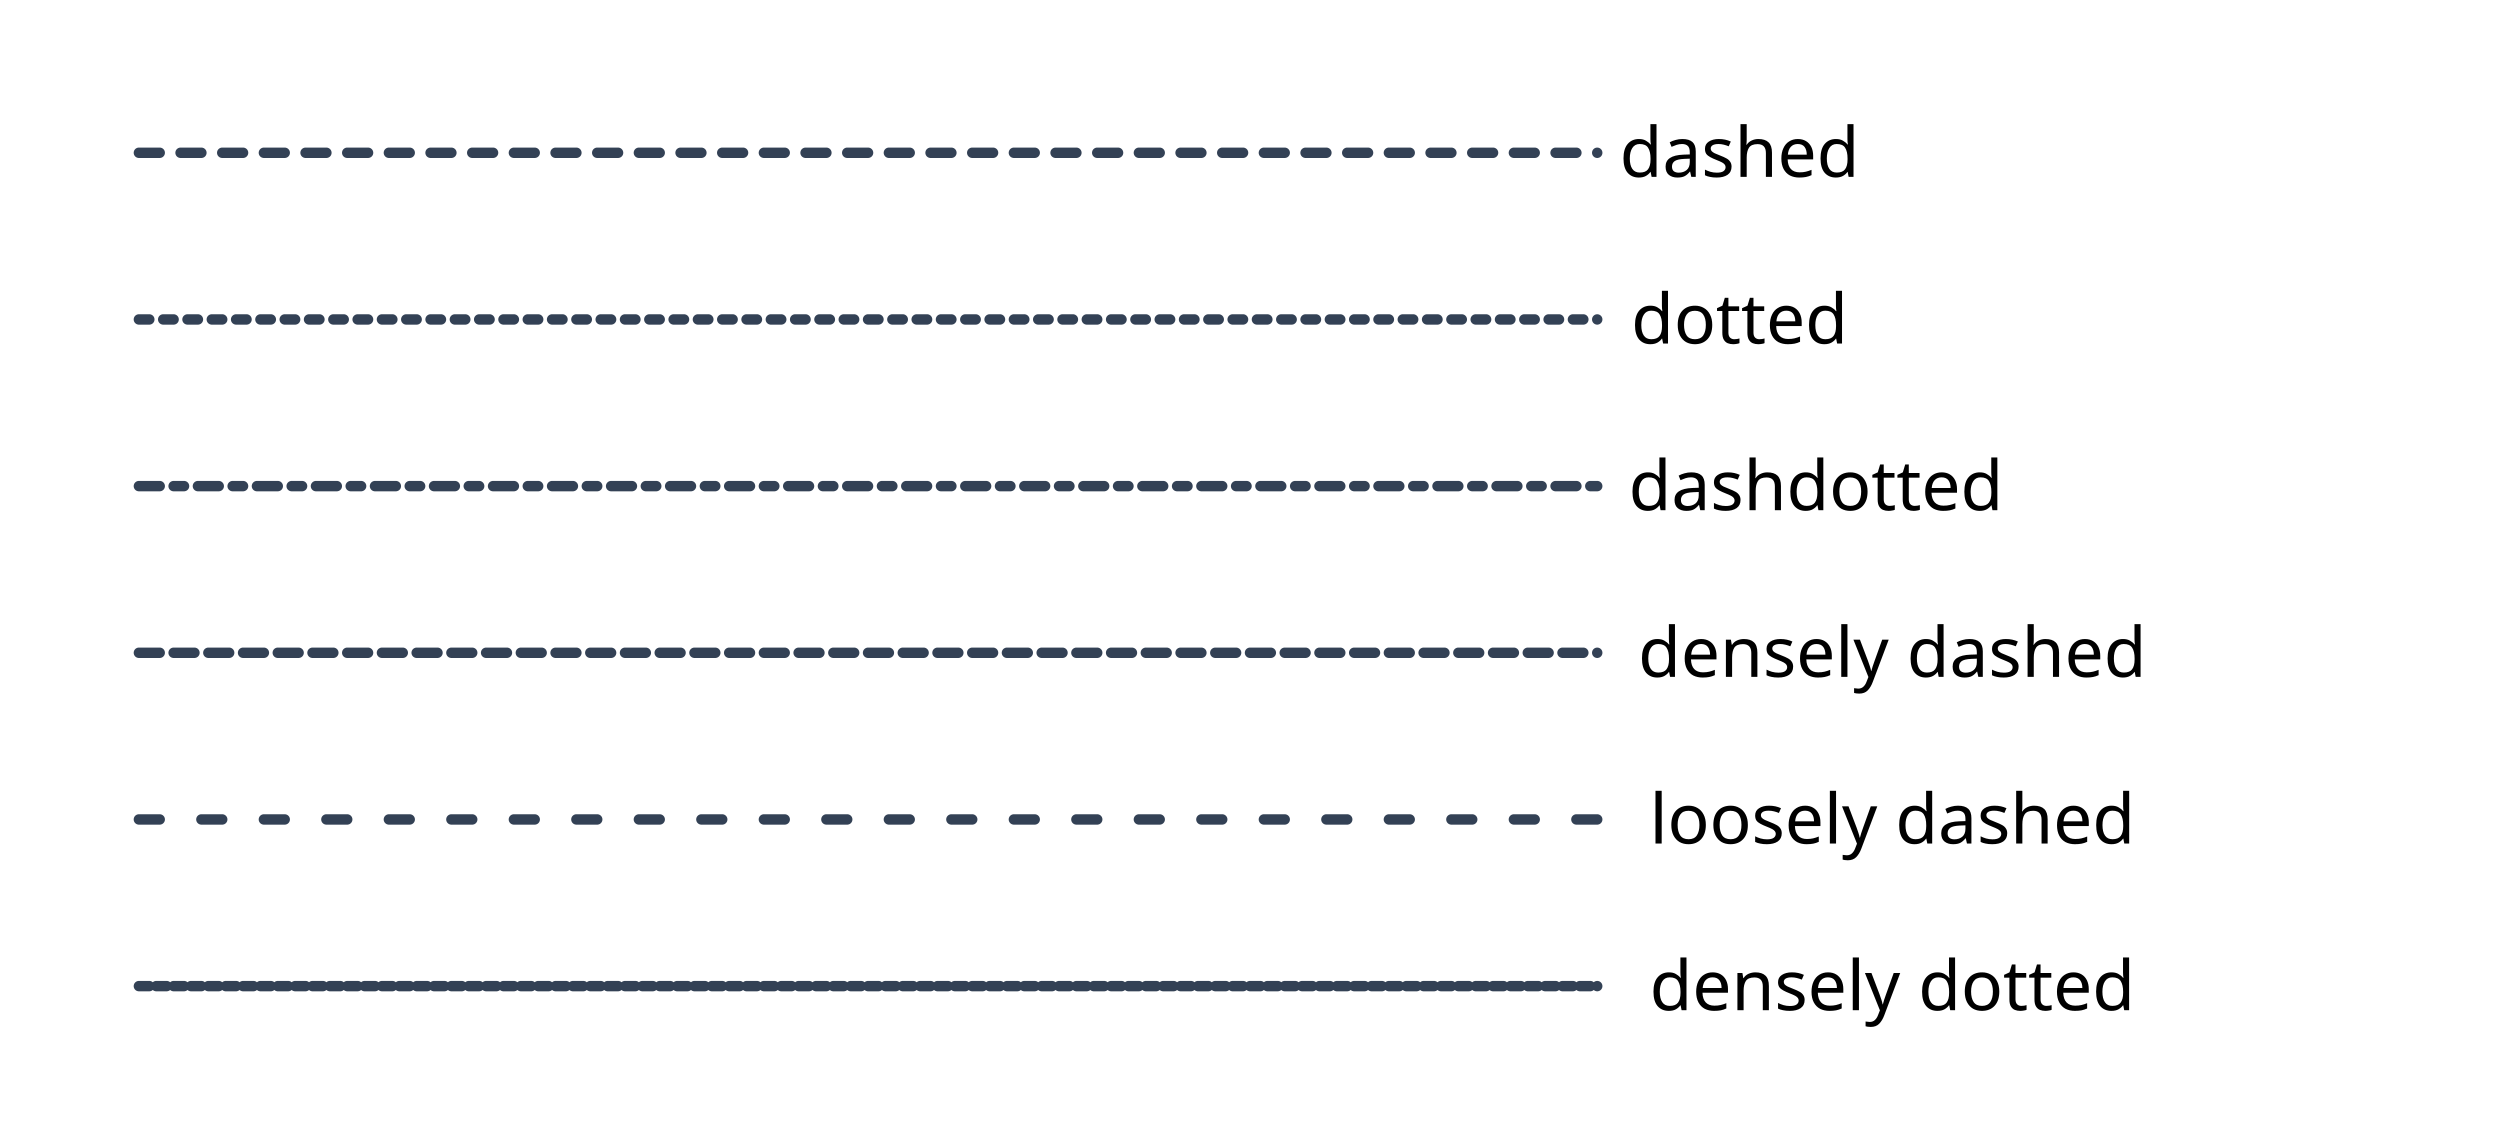
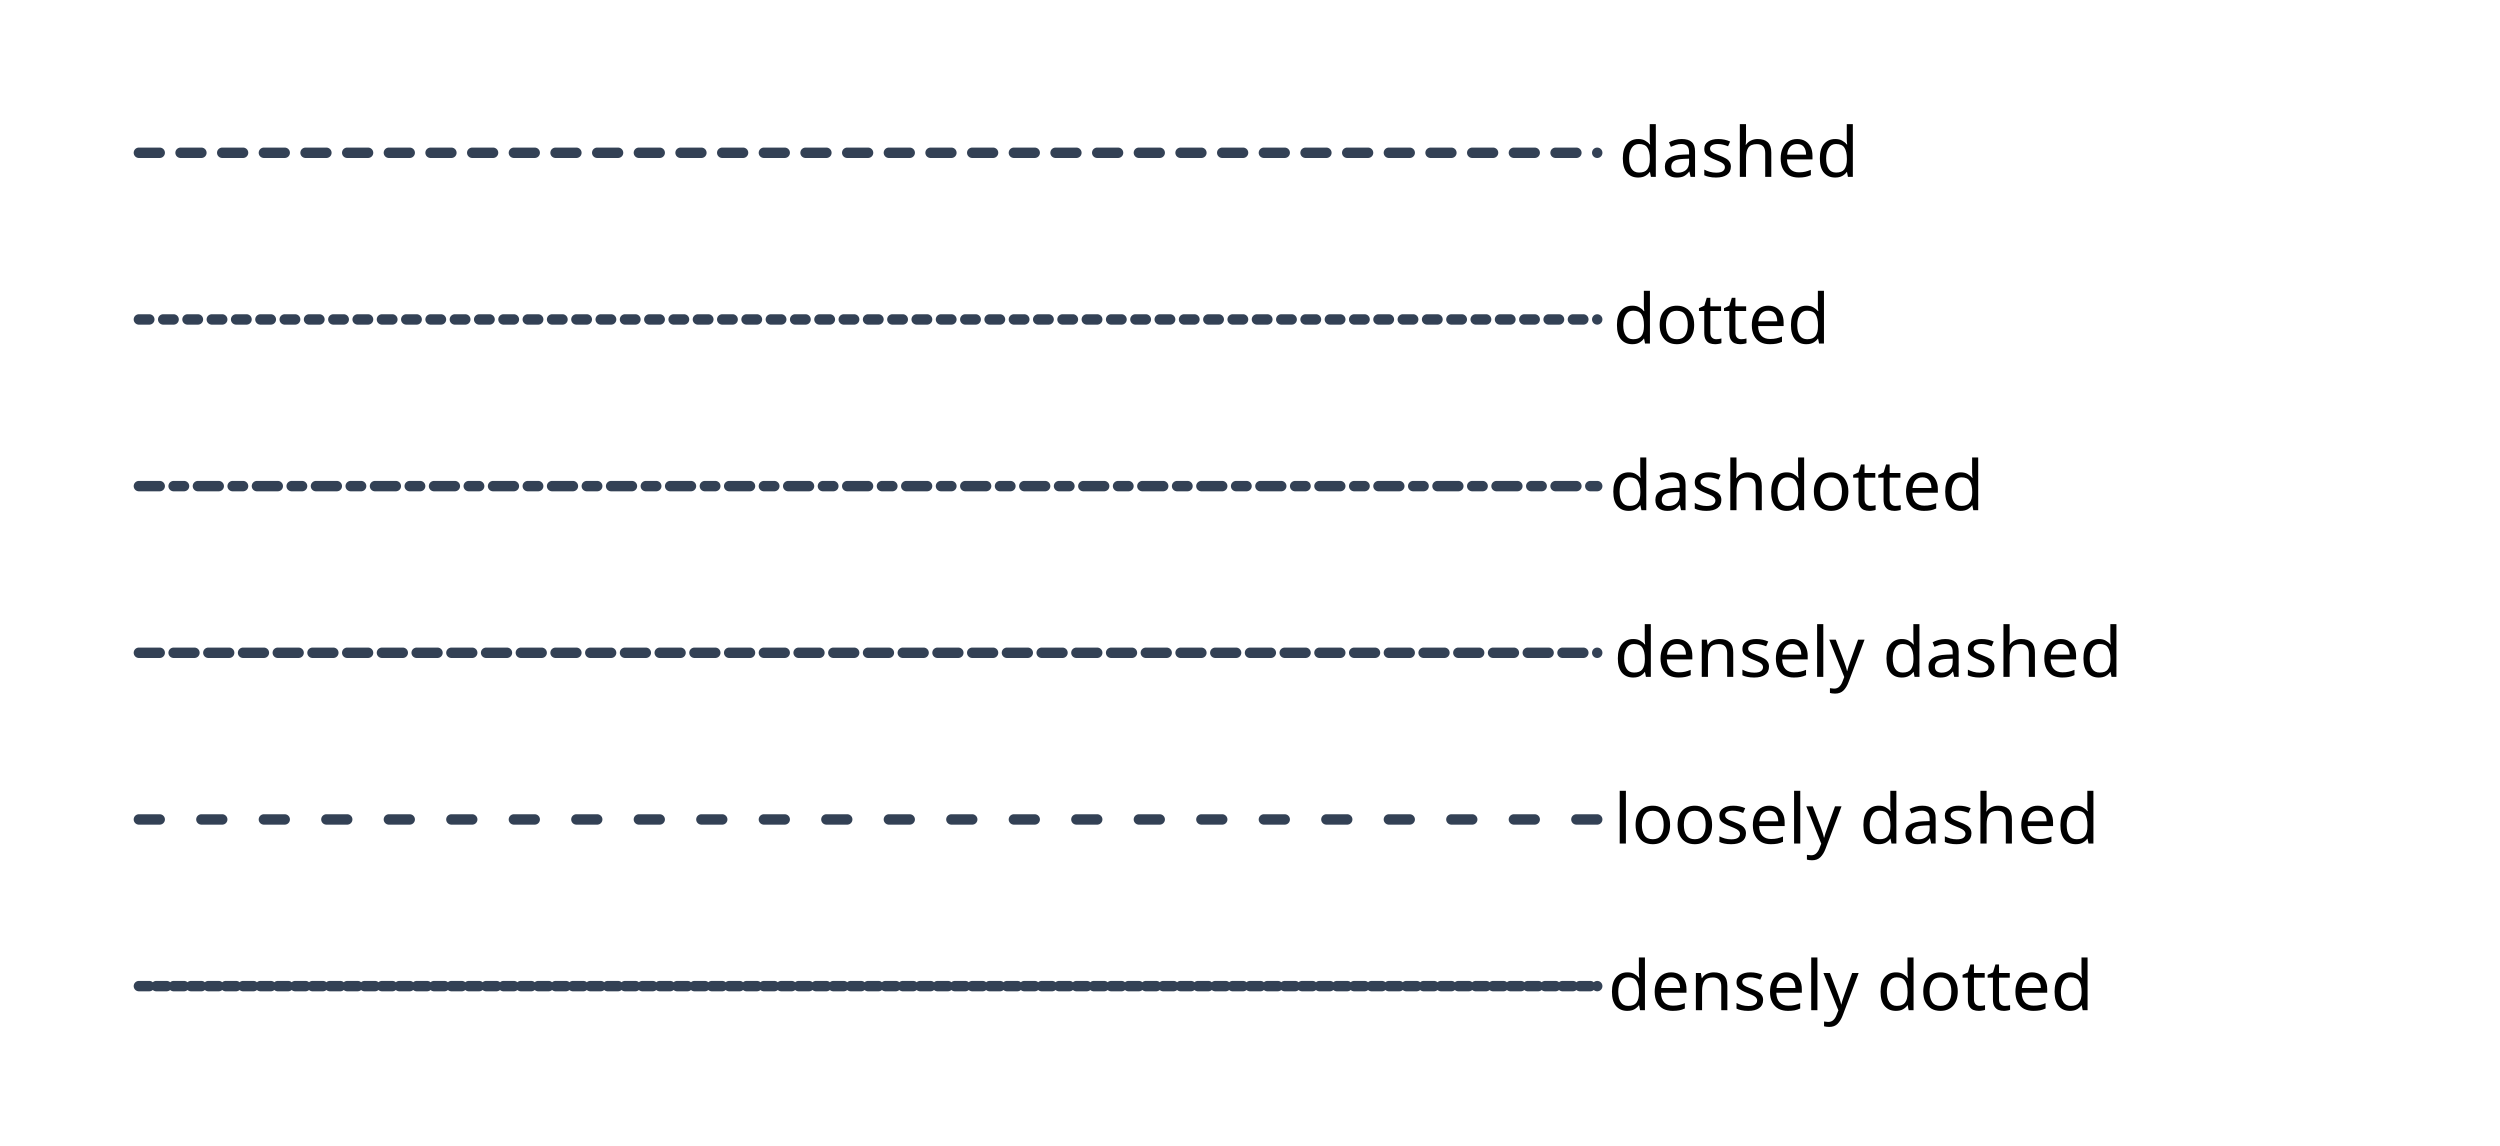
<svg xmlns="http://www.w3.org/2000/svg" width="360" height="165" viewBox="0 0 360 165">
  <line x1="20" y1="22" x2="230" y2="22" stroke="#334155" stroke-width="1.5" stroke-opacity="1" stroke-dasharray="3 3" stroke-linecap="round" stroke-linejoin="round" fill="none" fill-opacity="1" opacity="1" />
  <g>
    <path d="M 230 22 L 230 22 L 230 22 L 230 22 Z" stroke="none" stroke-width="1" stroke-opacity="1" stroke-linecap="round" stroke-linejoin="round" fill="none" fill-opacity="1" opacity="1" />
  </g>
-   <text x="250.5" y="22" font-family="sans-serif" font-size="10" font-weight="normal" fill="#000000" text-anchor="middle" dominant-baseline="middle">dashed</text>
+   <text x="250.4" y="22" font-family="sans-serif" font-size="10" font-weight="normal" fill="#000000" text-anchor="middle" dominant-baseline="middle">dashed</text>
  <line x1="20" y1="46" x2="230" y2="46" stroke="#334155" stroke-width="1.5" stroke-opacity="1" stroke-dasharray="1.5 2" stroke-linecap="round" stroke-linejoin="round" fill="none" fill-opacity="1" opacity="1" />
  <g>
    <path d="M 230 46 L 230 46 L 230 46 L 230 46 Z" stroke="none" stroke-width="1" stroke-opacity="1" stroke-linecap="round" stroke-linejoin="round" fill="none" fill-opacity="1" opacity="1" />
  </g>
-   <text x="250.5" y="46" font-family="sans-serif" font-size="10" font-weight="normal" fill="#000000" text-anchor="middle" dominant-baseline="middle">dotted</text>
+   <text x="247.9" y="46" font-family="sans-serif" font-size="10" font-weight="normal" fill="#000000" text-anchor="middle" dominant-baseline="middle">dotted</text>
  <line x1="20" y1="70" x2="230" y2="70" stroke="#334155" stroke-width="1.5" stroke-opacity="1" stroke-dasharray="3 2 1.5 2" stroke-linecap="round" stroke-linejoin="round" fill="none" fill-opacity="1" opacity="1" />
  <g>
    <path d="M 230 70 L 230 70 L 230 70 L 230 70 Z" stroke="none" stroke-width="1" stroke-opacity="1" stroke-linecap="round" stroke-linejoin="round" fill="none" fill-opacity="1" opacity="1" />
  </g>
-   <text x="261.5" y="70" font-family="sans-serif" font-size="10" font-weight="normal" fill="#000000" text-anchor="middle" dominant-baseline="middle">dashdotted</text>
+   <text x="258.74" y="70" font-family="sans-serif" font-size="10" font-weight="normal" fill="#000000" text-anchor="middle" dominant-baseline="middle">dashdotted</text>
  <line x1="20" y1="94" x2="230" y2="94" stroke="#334155" stroke-width="1.5" stroke-opacity="1" stroke-dasharray="3 2" stroke-linecap="round" stroke-linejoin="round" fill="none" fill-opacity="1" opacity="1" />
  <g>
    <path d="M 230 94 L 230 94 L 230 94 L 230 94 Z" stroke="none" stroke-width="1" stroke-opacity="1" stroke-linecap="round" stroke-linejoin="round" fill="none" fill-opacity="1" opacity="1" />
  </g>
-   <text x="272.5" y="94" font-family="sans-serif" font-size="10" font-weight="normal" fill="#000000" text-anchor="middle" dominant-baseline="middle">densely dashed</text>
+   <text x="269.02" y="94" font-family="sans-serif" font-size="10" font-weight="normal" fill="#000000" text-anchor="middle" dominant-baseline="middle">densely dashed</text>
  <line x1="20" y1="118" x2="230" y2="118" stroke="#334155" stroke-width="1.5" stroke-opacity="1" stroke-dasharray="3 6" stroke-linecap="round" stroke-linejoin="round" fill="none" fill-opacity="1" opacity="1" />
  <g>
    <path d="M 230 118 L 230 118 L 230 118 L 230 118 Z" stroke="none" stroke-width="1" stroke-opacity="1" stroke-linecap="round" stroke-linejoin="round" fill="none" fill-opacity="1" opacity="1" />
  </g>
-   <text x="272.5" y="118" font-family="sans-serif" font-size="10" font-weight="normal" fill="#000000" text-anchor="middle" dominant-baseline="middle">loosely dashed</text>
+   <text x="267.35" y="118" font-family="sans-serif" font-size="10" font-weight="normal" fill="#000000" text-anchor="middle" dominant-baseline="middle">loosely dashed</text>
  <line x1="20" y1="142" x2="230" y2="142" stroke="#334155" stroke-width="1.5" stroke-opacity="1" stroke-dasharray="1.5 1" stroke-linecap="round" stroke-linejoin="round" fill="none" fill-opacity="1" opacity="1" />
  <g>
    <path d="M 230 142 L 230 142 L 230 142 L 230 142 Z" stroke="none" stroke-width="1" stroke-opacity="1" stroke-linecap="round" stroke-linejoin="round" fill="none" fill-opacity="1" opacity="1" />
  </g>
-   <text x="272.5" y="142" font-family="sans-serif" font-size="10" font-weight="normal" fill="#000000" text-anchor="middle" dominant-baseline="middle">densely dotted</text>
+   <text x="266.52" y="142" font-family="sans-serif" font-size="10" font-weight="normal" fill="#000000" text-anchor="middle" dominant-baseline="middle">densely dotted</text>
</svg>
